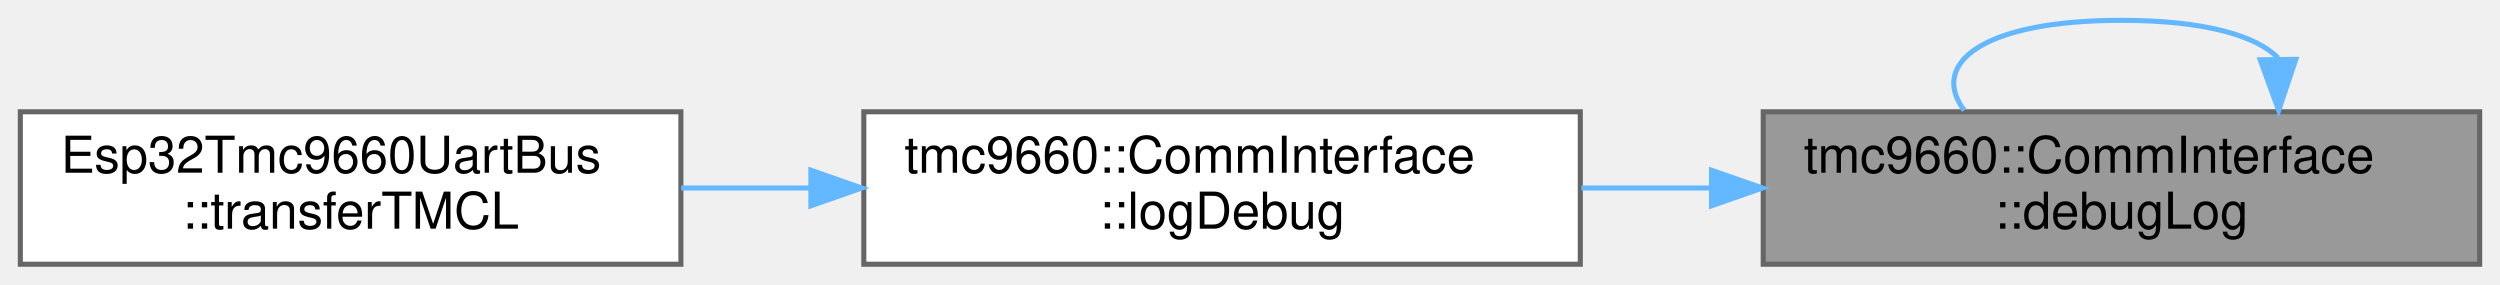
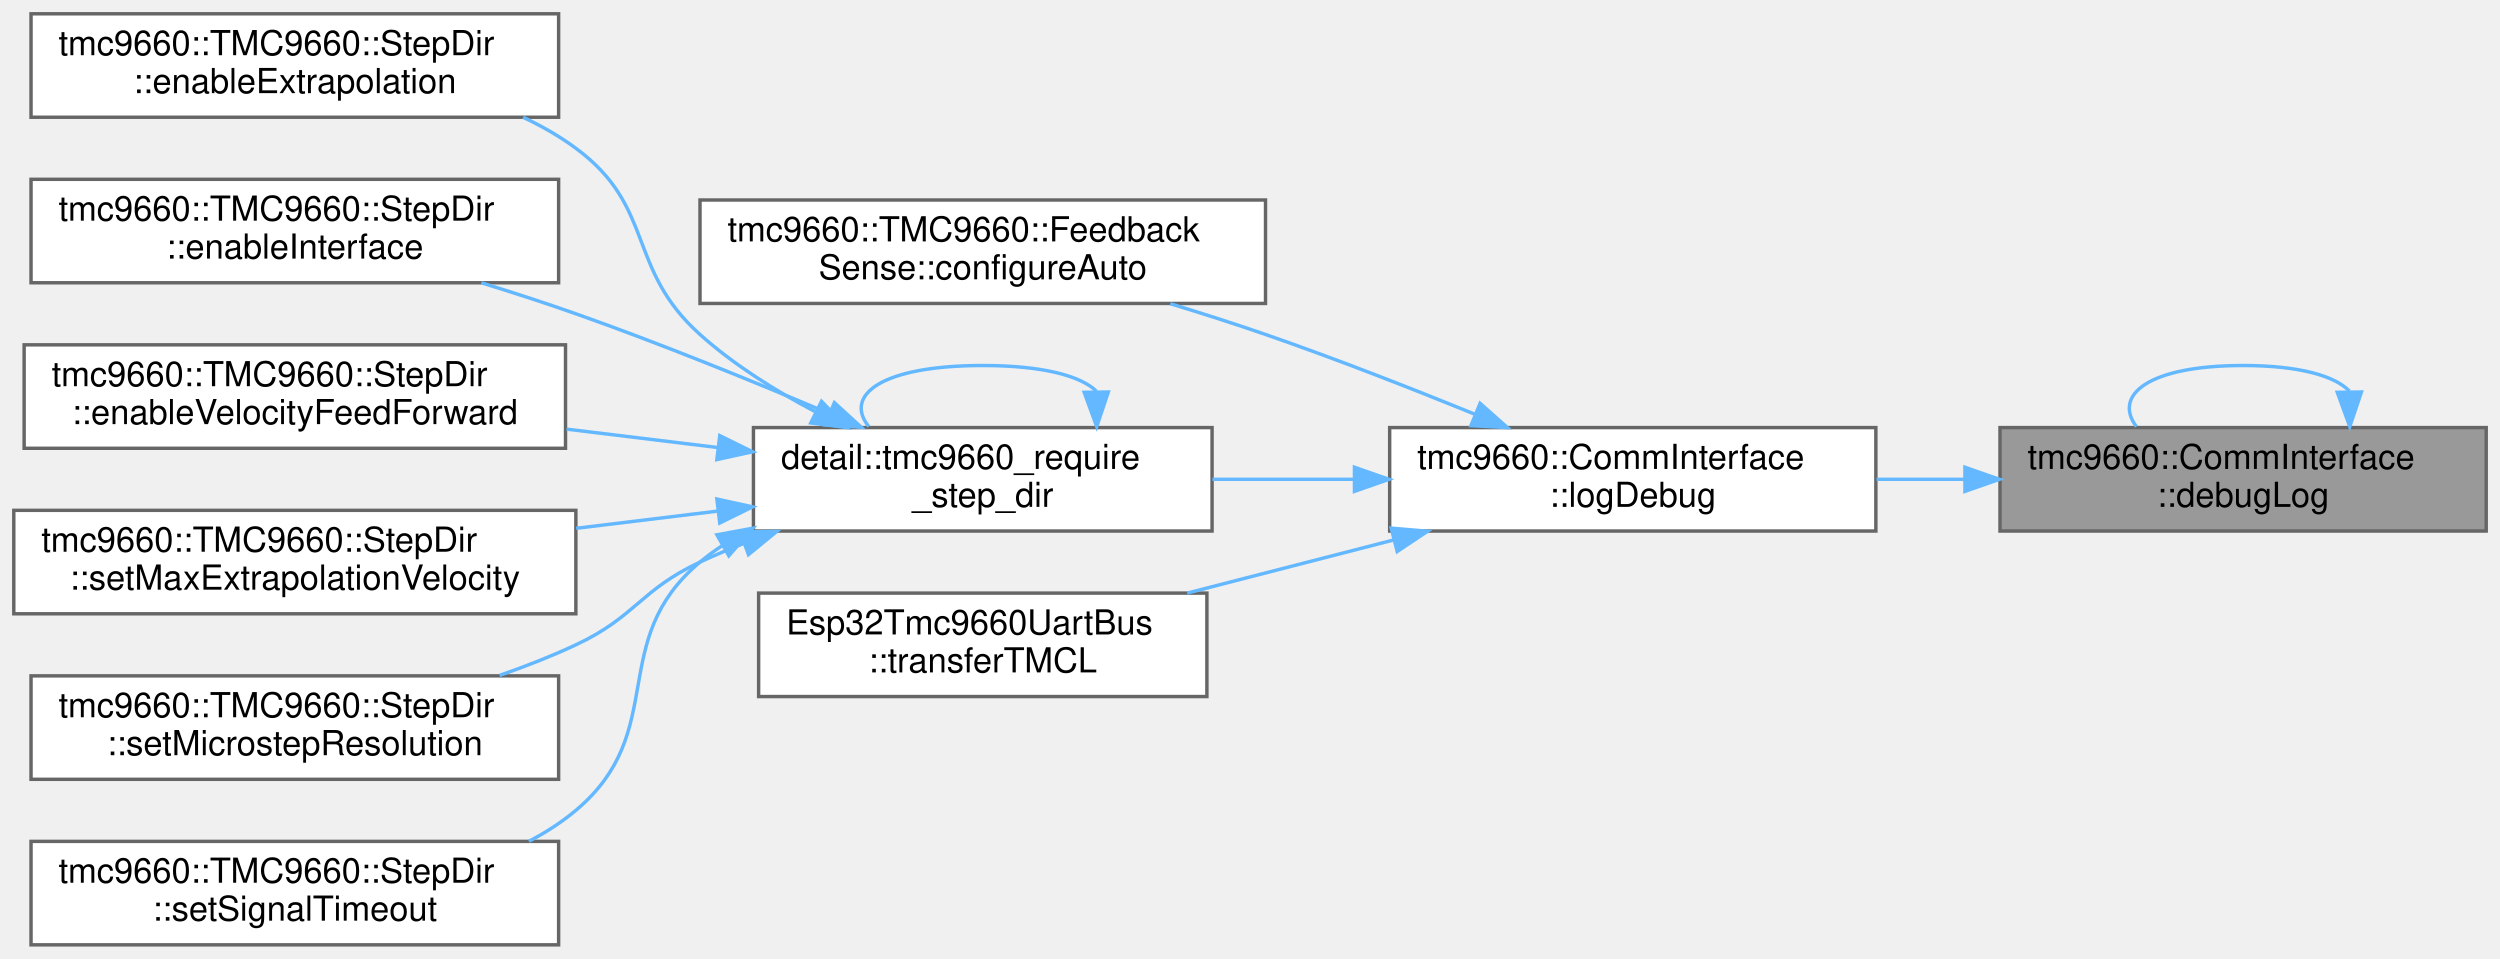
- <svg xmlns="http://www.w3.org/2000/svg" xmlns:xlink="http://www.w3.org/1999/xlink" width="492pt" height="56pt" viewBox="0.00 0.00 492.00 56.00">
-   <g id="graph0" class="graph" transform="scale(1 1) rotate(0) translate(4 52)">
+ <svg xmlns="http://www.w3.org/2000/svg" xmlns:xlink="http://www.w3.org/1999/xlink" width="725pt" height="278pt" viewBox="0.00 0.00 725.00 278.00">
+   <g id="graph0" class="graph" transform="scale(1 1) rotate(0) translate(4 274)">
    <g id="Node000001" class="node">
      <g id="a_Node000001">
        <a xlink:title="Debug logging function for detailed debugging information.">
-           <polygon fill="#999999" stroke="#666666" points="484,-30 343,-30 343,0 484,0 484,-30" />
-           <text text-anchor="start" x="351" y="-18" font-family="Helvetica,sans-Serif" font-size="10.00">tmc9660::CommInterface</text>
-           <text text-anchor="middle" x="413.5" y="-7" font-family="Helvetica,sans-Serif" font-size="10.00">::debugLog</text>
+           <polygon fill="#999999" stroke="#666666" points="717,-150 576,-150 576,-120 717,-120 717,-150" />
+           <text text-anchor="start" x="584" y="-138" font-family="Helvetica,sans-Serif" font-size="10.00">tmc9660::CommInterface</text>
+           <text text-anchor="middle" x="646.5" y="-127" font-family="Helvetica,sans-Serif" font-size="10.00">::debugLog</text>
        </a>
      </g>
    </g>
    <g id="edge1_Node000001_Node000001" class="edge">
      <g id="a_edge1_Node000001_Node000001">
        <a xlink:title=" ">
-           <path fill="none" stroke="#63b8ff" d="M444.31,-40.6C440.1,-44.97 429.83,-48 413.5,-48 386,-48 375.69,-39.41 382.56,-30.28" />
-           <polygon fill="#63b8ff" stroke="#63b8ff" points="447.81,-40.32 444.44,-30.28 440.81,-40.23 447.81,-40.32" />
+           <path fill="none" stroke="#63b8ff" d="M677.31,-160.6C673.1,-164.97 662.83,-168 646.5,-168 619,-168 608.69,-159.41 615.56,-150.28" />
+           <polygon fill="#63b8ff" stroke="#63b8ff" points="680.81,-160.32 677.44,-150.28 673.81,-160.23 680.81,-160.32" />
        </a>
      </g>
    </g>
    <g id="Node000002" class="node">
      <g id="a_Node000002">
        <a xlink:href="classtmc9660_1_1CommInterface.html#a19353276e3e4543d826a15cd6a714947" target="_top" xlink:title="Public debug logging wrapper for external classes.">
-           <polygon fill="white" stroke="#666666" points="307,-30 166,-30 166,0 307,0 307,-30" />
-           <text text-anchor="start" x="174" y="-18" font-family="Helvetica,sans-Serif" font-size="10.00">tmc9660::CommInterface</text>
-           <text text-anchor="middle" x="236.5" y="-7" font-family="Helvetica,sans-Serif" font-size="10.00">::logDebug</text>
+           <polygon fill="white" stroke="#666666" points="540,-150 399,-150 399,-120 540,-120 540,-150" />
+           <text text-anchor="start" x="407" y="-138" font-family="Helvetica,sans-Serif" font-size="10.00">tmc9660::CommInterface</text>
+           <text text-anchor="middle" x="469.5" y="-127" font-family="Helvetica,sans-Serif" font-size="10.00">::logDebug</text>
        </a>
      </g>
    </g>
    <g id="edge2_Node000001_Node000002" class="edge">
      <g id="a_edge2_Node000001_Node000002">
        <a xlink:title=" ">
-           <path fill="none" stroke="#63b8ff" d="M332.58,-15C324.11,-15 315.55,-15 307.21,-15" />
-           <polygon fill="#63b8ff" stroke="#63b8ff" points="332.83,-18.5 342.83,-15 332.83,-11.5 332.83,-18.5" />
+           <path fill="none" stroke="#63b8ff" d="M565.58,-135C557.11,-135 548.55,-135 540.21,-135" />
+           <polygon fill="#63b8ff" stroke="#63b8ff" points="565.83,-138.5 575.83,-135 565.83,-131.5 565.83,-138.5" />
        </a>
      </g>
    </g>
    <g id="Node000003" class="node">
      <g id="a_Node000003">
-         <a xlink:href="classEsp32Tmc9660UartBus.html#a6d0539e4b61dc91a1c314fbdac8b9699" target="_top" xlink:title="Transfer TMCL frame over UART for parameter mode communication.">
-           <polygon fill="white" stroke="#666666" points="130,-30 0,-30 0,0 130,0 130,-30" />
-           <text text-anchor="start" x="8" y="-18" font-family="Helvetica,sans-Serif" font-size="10.00">Esp32Tmc9660UartBus</text>
-           <text text-anchor="middle" x="65" y="-7" font-family="Helvetica,sans-Serif" font-size="10.00">::transferTMCL</text>
+         <a xlink:href="structtmc9660_1_1TMC9660_1_1FeedbackSense.html#acd2f2e12904ac4251406a350bf49dbbf" target="_top" xlink:title="Auto-configure SPI encoder feedback.">
+           <polygon fill="white" stroke="#666666" points="363,-216 199,-216 199,-186 363,-186 363,-216" />
+           <text text-anchor="start" x="207" y="-204" font-family="Helvetica,sans-Serif" font-size="10.00">tmc9660::TMC9660::Feedback</text>
+           <text text-anchor="middle" x="281" y="-193" font-family="Helvetica,sans-Serif" font-size="10.00">Sense::configureAuto</text>
        </a>
      </g>
    </g>
    <g id="edge3_Node000002_Node000003" class="edge">
      <g id="a_edge3_Node000002_Node000003">
        <a xlink:title=" ">
-           <path fill="none" stroke="#63b8ff" d="M155.3,-15C146.83,-15 138.3,-15 130.05,-15" />
-           <polygon fill="#63b8ff" stroke="#63b8ff" points="155.58,-18.5 165.58,-15 155.58,-11.5 155.58,-18.5" />
+           <path fill="none" stroke="#63b8ff" d="M423.74,-153.86C405.1,-161.44 383.15,-170.02 363,-177 354.13,-180.07 344.63,-183.11 335.38,-185.93" />
+           <polygon fill="#63b8ff" stroke="#63b8ff" points="425.23,-157.03 433.15,-150 422.57,-150.56 425.23,-157.03" />
+         </a>
+       </g>
+     </g>
+     <g id="Node000004" class="node">
+       <g id="a_Node000004">
+         <a xlink:href="namespacedetail.html#afd08c9a02e141a69e59f9516a95362f0" target="_top" xlink:title=" ">
+           <polygon fill="white" stroke="#666666" points="347.5,-150 214.5,-150 214.5,-120 347.5,-120 347.5,-150" />
+           <text text-anchor="start" x="222.5" y="-138" font-family="Helvetica,sans-Serif" font-size="10.00">detail::tmc9660_require</text>
+           <text text-anchor="middle" x="281" y="-127" font-family="Helvetica,sans-Serif" font-size="10.00">_step_dir</text>
+         </a>
+       </g>
+     </g>
+     <g id="edge4_Node000002_Node000004" class="edge">
+       <g id="a_edge4_Node000002_Node000004">
+         <a xlink:title=" ">
+           <path fill="none" stroke="#63b8ff" d="M388.46,-135C374.83,-135 360.82,-135 347.61,-135" />
+           <polygon fill="#63b8ff" stroke="#63b8ff" points="388.79,-138.5 398.79,-135 388.79,-131.5 388.79,-138.5" />
+         </a>
+       </g>
+     </g>
+     <g id="Node000011" class="node">
+       <g id="a_Node000011">
+         <a xlink:href="classEsp32Tmc9660UartBus.html#a6d0539e4b61dc91a1c314fbdac8b9699" target="_top" xlink:title="Transfer TMCL frame over UART for parameter mode communication.">
+           <polygon fill="white" stroke="#666666" points="346,-102 216,-102 216,-72 346,-72 346,-102" />
+           <text text-anchor="start" x="224" y="-90" font-family="Helvetica,sans-Serif" font-size="10.00">Esp32Tmc9660UartBus</text>
+           <text text-anchor="middle" x="281" y="-79" font-family="Helvetica,sans-Serif" font-size="10.00">::transferTMCL</text>
+         </a>
+       </g>
+     </g>
+     <g id="edge12_Node000002_Node000011" class="edge">
+       <g id="a_edge12_Node000002_Node000011">
+         <a xlink:title=" ">
+           <path fill="none" stroke="#63b8ff" d="M400.19,-117.42C380.54,-112.36 359.28,-106.89 340.29,-102" />
+           <polygon fill="#63b8ff" stroke="#63b8ff" points="399.45,-120.84 410,-119.94 401.19,-114.06 399.45,-120.84" />
+         </a>
+       </g>
+     </g>
+     <g id="edge11_Node000004_Node000004" class="edge">
+       <g id="a_edge11_Node000004_Node000004">
+         <a xlink:title=" ">
+           <path fill="none" stroke="#63b8ff" d="M313.91,-160.6C309.41,-164.97 298.44,-168 281,-168 251.62,-168 240.61,-159.41 247.95,-150.28" />
+           <polygon fill="#63b8ff" stroke="#63b8ff" points="317.41,-160.32 314.05,-150.28 310.41,-160.23 317.41,-160.32" />
+         </a>
+       </g>
+     </g>
+     <g id="Node000005" class="node">
+       <g id="a_Node000005">
+         <a xlink:href="structtmc9660_1_1TMC9660_1_1StepDir.html#aeb218f815044fc3fbab94b16abde7cf6" target="_top" xlink:title="Enable signal extrapolation between STEP pulses.">
+           <polygon fill="white" stroke="#666666" points="158,-270 5,-270 5,-240 158,-240 158,-270" />
+           <text text-anchor="start" x="13" y="-258" font-family="Helvetica,sans-Serif" font-size="10.00">tmc9660::TMC9660::StepDir</text>
+           <text text-anchor="middle" x="81.5" y="-247" font-family="Helvetica,sans-Serif" font-size="10.00">::enableExtrapolation</text>
+         </a>
+       </g>
+     </g>
+     <g id="edge5_Node000004_Node000005" class="edge">
+       <g id="a_edge5_Node000004_Node000005">
+         <a xlink:title=" ">
+           <path fill="none" stroke="#63b8ff" d="M232.38,-154.63C220.71,-160.75 208.77,-168.24 199,-177 177.52,-196.25 186.2,-213.86 163,-231 158.31,-234.47 153.12,-237.44 147.7,-239.98" />
+           <polygon fill="#63b8ff" stroke="#63b8ff" points="234.24,-157.61 241.63,-150.01 231.12,-151.35 234.24,-157.61" />
+         </a>
+       </g>
+     </g>
+     <g id="Node000006" class="node">
+       <g id="a_Node000006">
+         <a xlink:href="structtmc9660_1_1TMC9660_1_1StepDir.html#a4562d44731f51f53823a27ebfd002993" target="_top" xlink:title="Enable or disable the STEP/DIR interface.">
+           <polygon fill="white" stroke="#666666" points="158,-222 5,-222 5,-192 158,-192 158,-222" />
+           <text text-anchor="start" x="13" y="-210" font-family="Helvetica,sans-Serif" font-size="10.00">tmc9660::TMC9660::StepDir</text>
+           <text text-anchor="middle" x="81.5" y="-199" font-family="Helvetica,sans-Serif" font-size="10.00">::enableInterface</text>
+         </a>
+       </g>
+     </g>
+     <g id="edge6_Node000004_Node000006" class="edge">
+       <g id="a_edge6_Node000004_Node000006">
+         <a xlink:title=" ">
+           <path fill="none" stroke="#63b8ff" d="M236.45,-154.07C214.61,-163.33 187.62,-174.31 163,-183 154.2,-186.11 144.77,-189.16 135.57,-192" />
+           <polygon fill="#63b8ff" stroke="#63b8ff" points="237.97,-157.23 245.79,-150.09 235.22,-150.79 237.97,-157.23" />
+         </a>
+       </g>
+     </g>
+     <g id="Node000007" class="node">
+       <g id="a_Node000007">
+         <a xlink:href="structtmc9660_1_1TMC9660_1_1StepDir.html#ac0ce9b71cad9a29860e7d0c1993e8b02" target="_top" xlink:title="Enable hardware feed-forward terms and set gain/shift.">
+           <polygon fill="white" stroke="#666666" points="160,-174 3,-174 3,-144 160,-144 160,-174" />
+           <text text-anchor="start" x="11" y="-162" font-family="Helvetica,sans-Serif" font-size="10.00">tmc9660::TMC9660::StepDir</text>
+           <text text-anchor="middle" x="81.5" y="-151" font-family="Helvetica,sans-Serif" font-size="10.00">::enableVelocityFeedForward</text>
+         </a>
+       </g>
+     </g>
+     <g id="edge7_Node000004_Node000007" class="edge">
+       <g id="a_edge7_Node000004_Node000007">
+         <a xlink:title=" ">
+           <path fill="none" stroke="#63b8ff" d="M203.95,-144.24C189.65,-145.98 174.67,-147.8 160.3,-149.55" />
+           <polygon fill="#63b8ff" stroke="#63b8ff" points="204.73,-147.67 214.24,-142.99 203.89,-140.72 204.73,-147.67" />
+         </a>
+       </g>
+     </g>
+     <g id="Node000008" class="node">
+       <g id="a_Node000008">
+         <a xlink:href="structtmc9660_1_1TMC9660_1_1StepDir.html#aaa3d3a013072ae54f7059b48b279700d" target="_top" xlink:title="Set maximum allowed extrapolation velocity.">
+           <polygon fill="white" stroke="#666666" points="163,-126 0,-126 0,-96 163,-96 163,-126" />
+           <text text-anchor="start" x="8" y="-114" font-family="Helvetica,sans-Serif" font-size="10.00">tmc9660::TMC9660::StepDir</text>
+           <text text-anchor="middle" x="81.5" y="-103" font-family="Helvetica,sans-Serif" font-size="10.00">::setMaxExtrapolationVelocity</text>
+         </a>
+       </g>
+     </g>
+     <g id="edge8_Node000004_Node000008" class="edge">
+       <g id="a_edge8_Node000004_Node000008">
+         <a xlink:title=" ">
+           <path fill="none" stroke="#63b8ff" d="M204.1,-125.78C190.67,-124.14 176.65,-122.44 163.09,-120.79" />
+           <polygon fill="#63b8ff" stroke="#63b8ff" points="203.89,-129.28 214.24,-127.01 204.73,-122.33 203.89,-129.28" />
+         </a>
+       </g>
+     </g>
+     <g id="Node000009" class="node">
+       <g id="a_Node000009">
+         <a xlink:href="structtmc9660_1_1TMC9660_1_1StepDir.html#a0ec8beeb29bd4d73f168fee9aa655c95" target="_top" xlink:title="Configure microstep resolution for each STEP pulse.">
+           <polygon fill="white" stroke="#666666" points="158,-78 5,-78 5,-48 158,-48 158,-78" />
+           <text text-anchor="start" x="13" y="-66" font-family="Helvetica,sans-Serif" font-size="10.00">tmc9660::TMC9660::StepDir</text>
+           <text text-anchor="middle" x="81.5" y="-55" font-family="Helvetica,sans-Serif" font-size="10.00">::setMicrostepResolution</text>
+         </a>
+       </g>
+     </g>
+     <g id="edge9_Node000004_Node000009" class="edge">
+       <g id="a_edge9_Node000004_Node000009">
+         <a xlink:title=" ">
+           <path fill="none" stroke="#63b8ff" d="M211.66,-116.38C207.33,-114.7 203.07,-112.91 199,-111 181.59,-102.84 180.41,-95.17 163,-87 156,-83.72 148.45,-80.76 140.88,-78.14" />
+           <polygon fill="#63b8ff" stroke="#63b8ff" points="210.66,-119.74 221.26,-119.88 213.06,-113.16 210.66,-119.74" />
+         </a>
+       </g>
+     </g>
+     <g id="Node000010" class="node">
+       <g id="a_Node000010">
+         <a xlink:href="structtmc9660_1_1TMC9660_1_1StepDir.html#a1d93493f93c43b4ee1a0dfc3263348e0" target="_top" xlink:title="Timeout before extrapolated motion stops after last pulse.">
+           <polygon fill="white" stroke="#666666" points="158,-30 5,-30 5,0 158,0 158,-30" />
+           <text text-anchor="start" x="13" y="-18" font-family="Helvetica,sans-Serif" font-size="10.00">tmc9660::TMC9660::StepDir</text>
+           <text text-anchor="middle" x="81.5" y="-7" font-family="Helvetica,sans-Serif" font-size="10.00">::setSignalTimeout</text>
+         </a>
+       </g>
+     </g>
+     <g id="edge10_Node000004_Node000010" class="edge">
+       <g id="a_edge10_Node000004_Node000010">
+         <a xlink:title=" ">
+           <path fill="none" stroke="#63b8ff" d="M205.37,-115.72C203.15,-114.26 201.02,-112.69 199,-111 171.58,-88.02 190.4,-62.01 163,-39 158.87,-35.53 154.25,-32.56 149.37,-30.02" />
+           <polygon fill="#63b8ff" stroke="#63b8ff" points="203.9,-118.91 214.32,-120.82 207.36,-112.83 203.9,-118.91" />
        </a>
      </g>
    </g>
  </g>
</svg>
